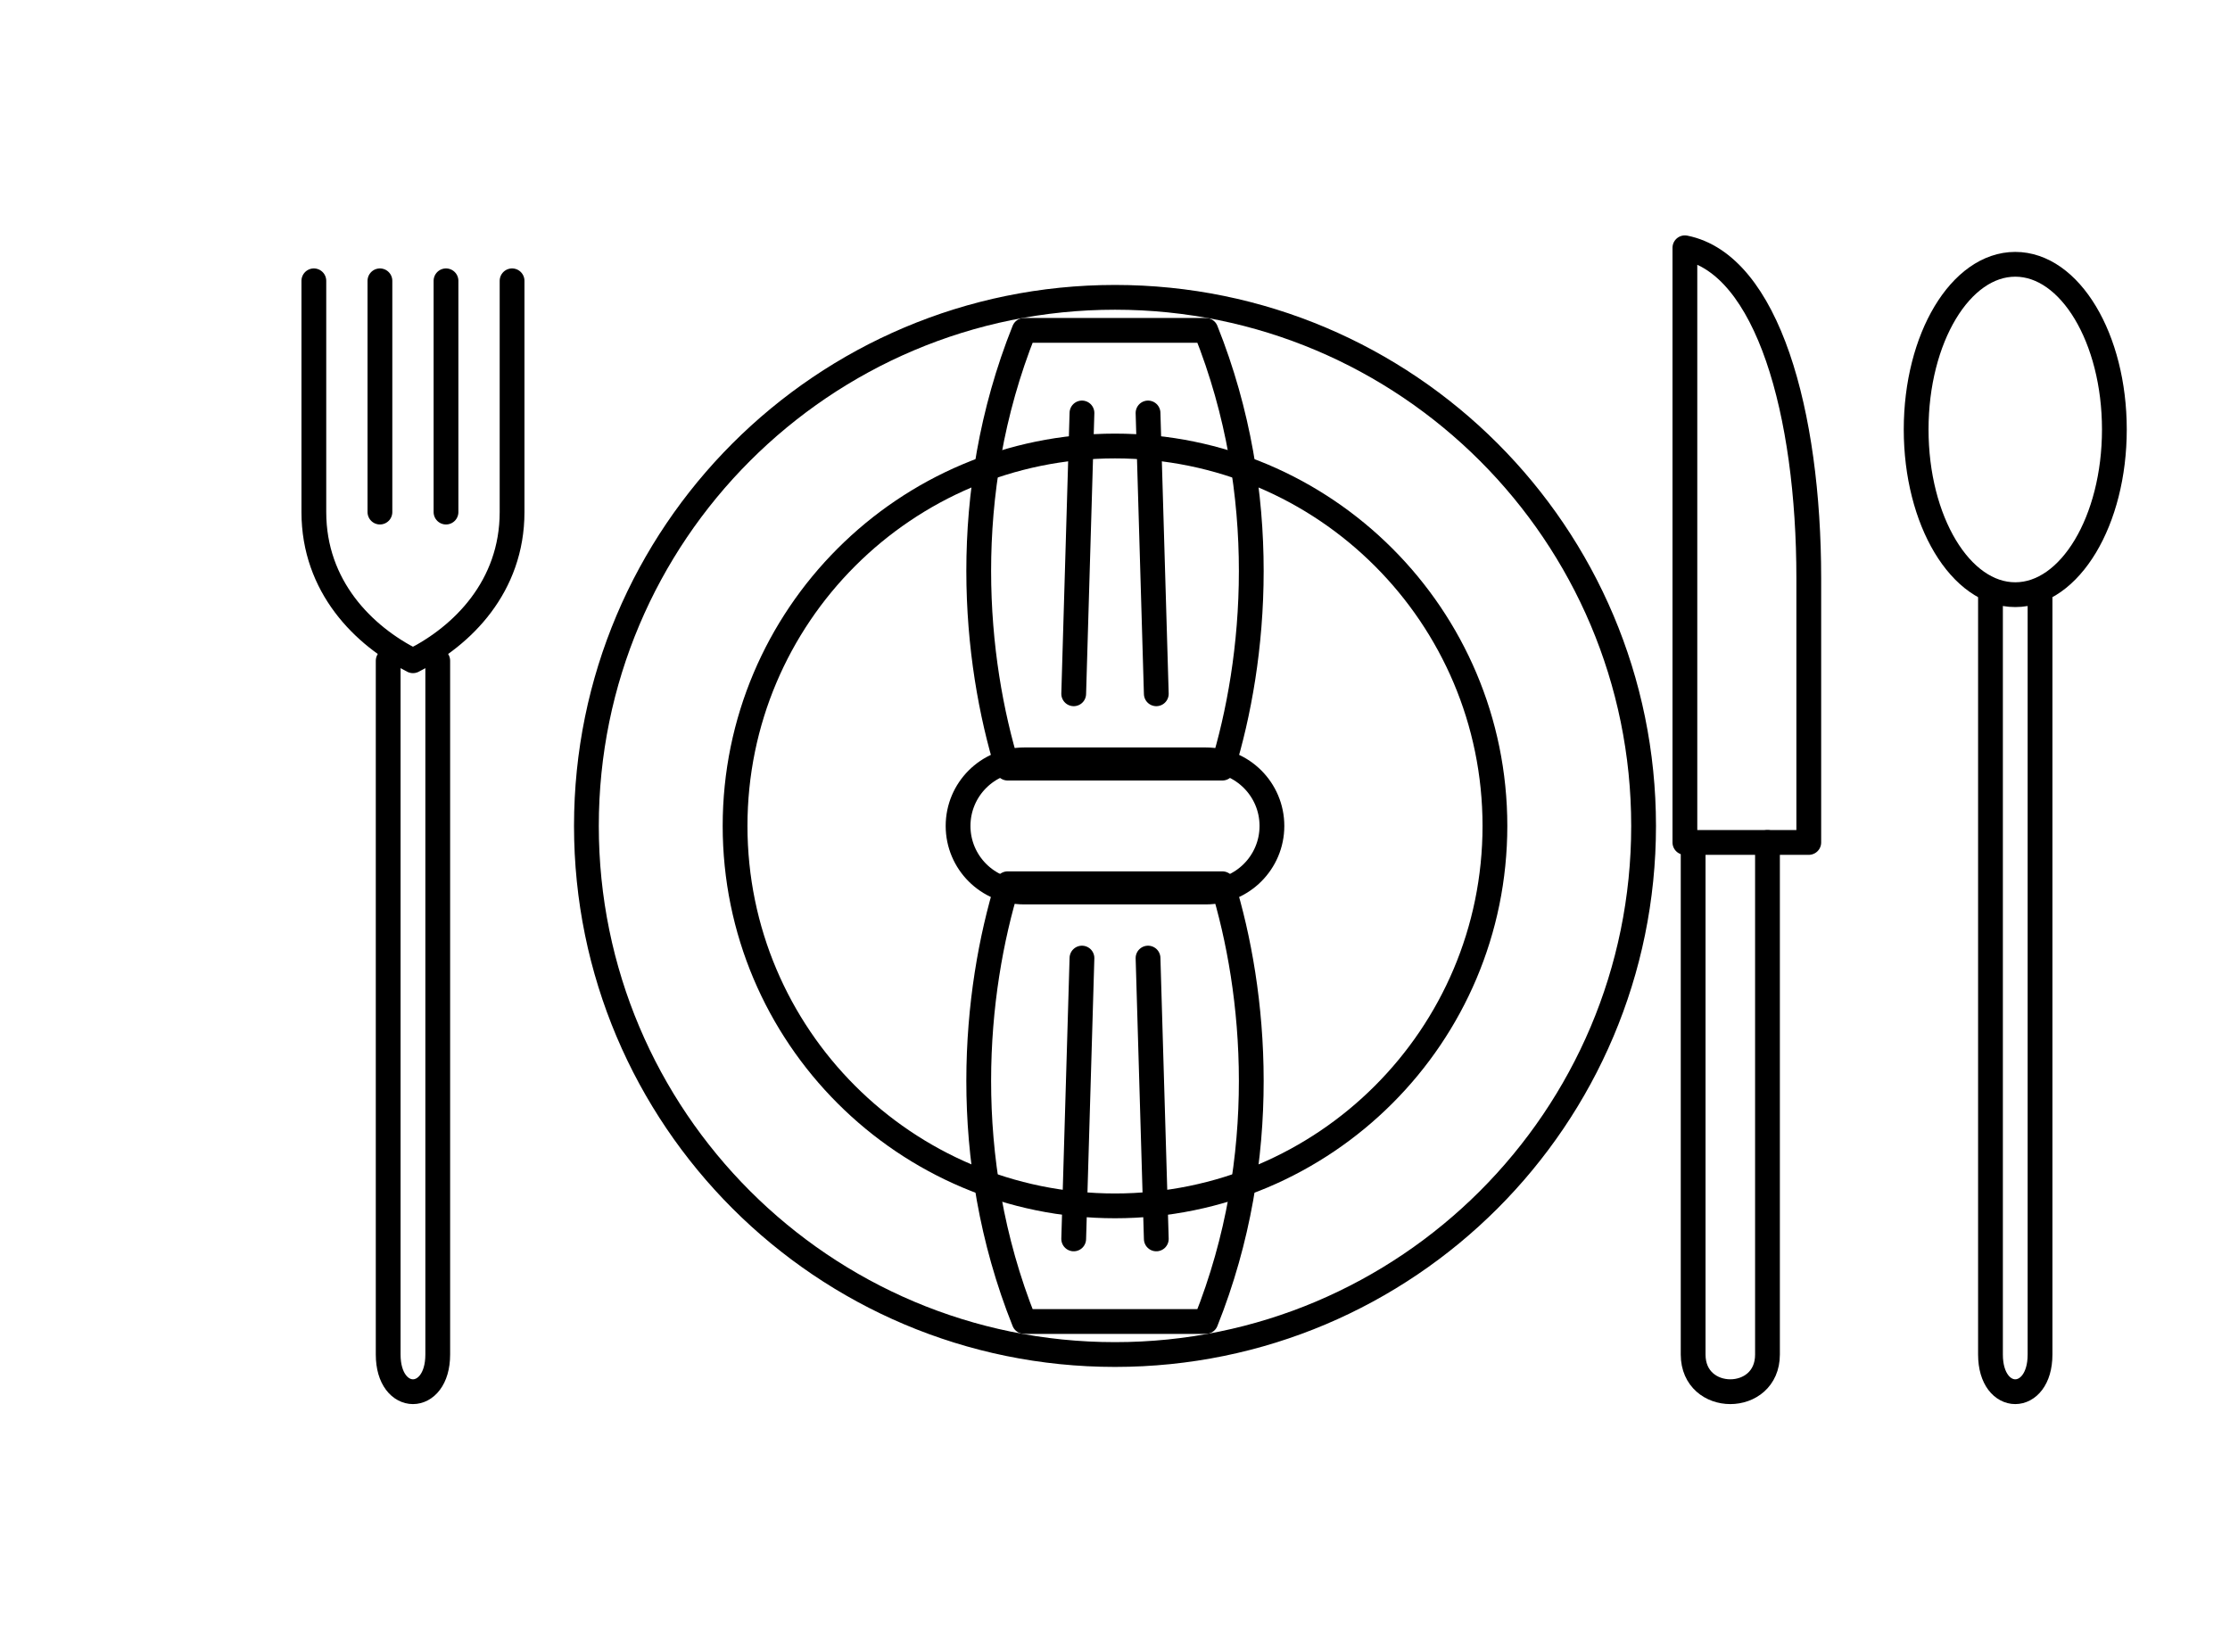
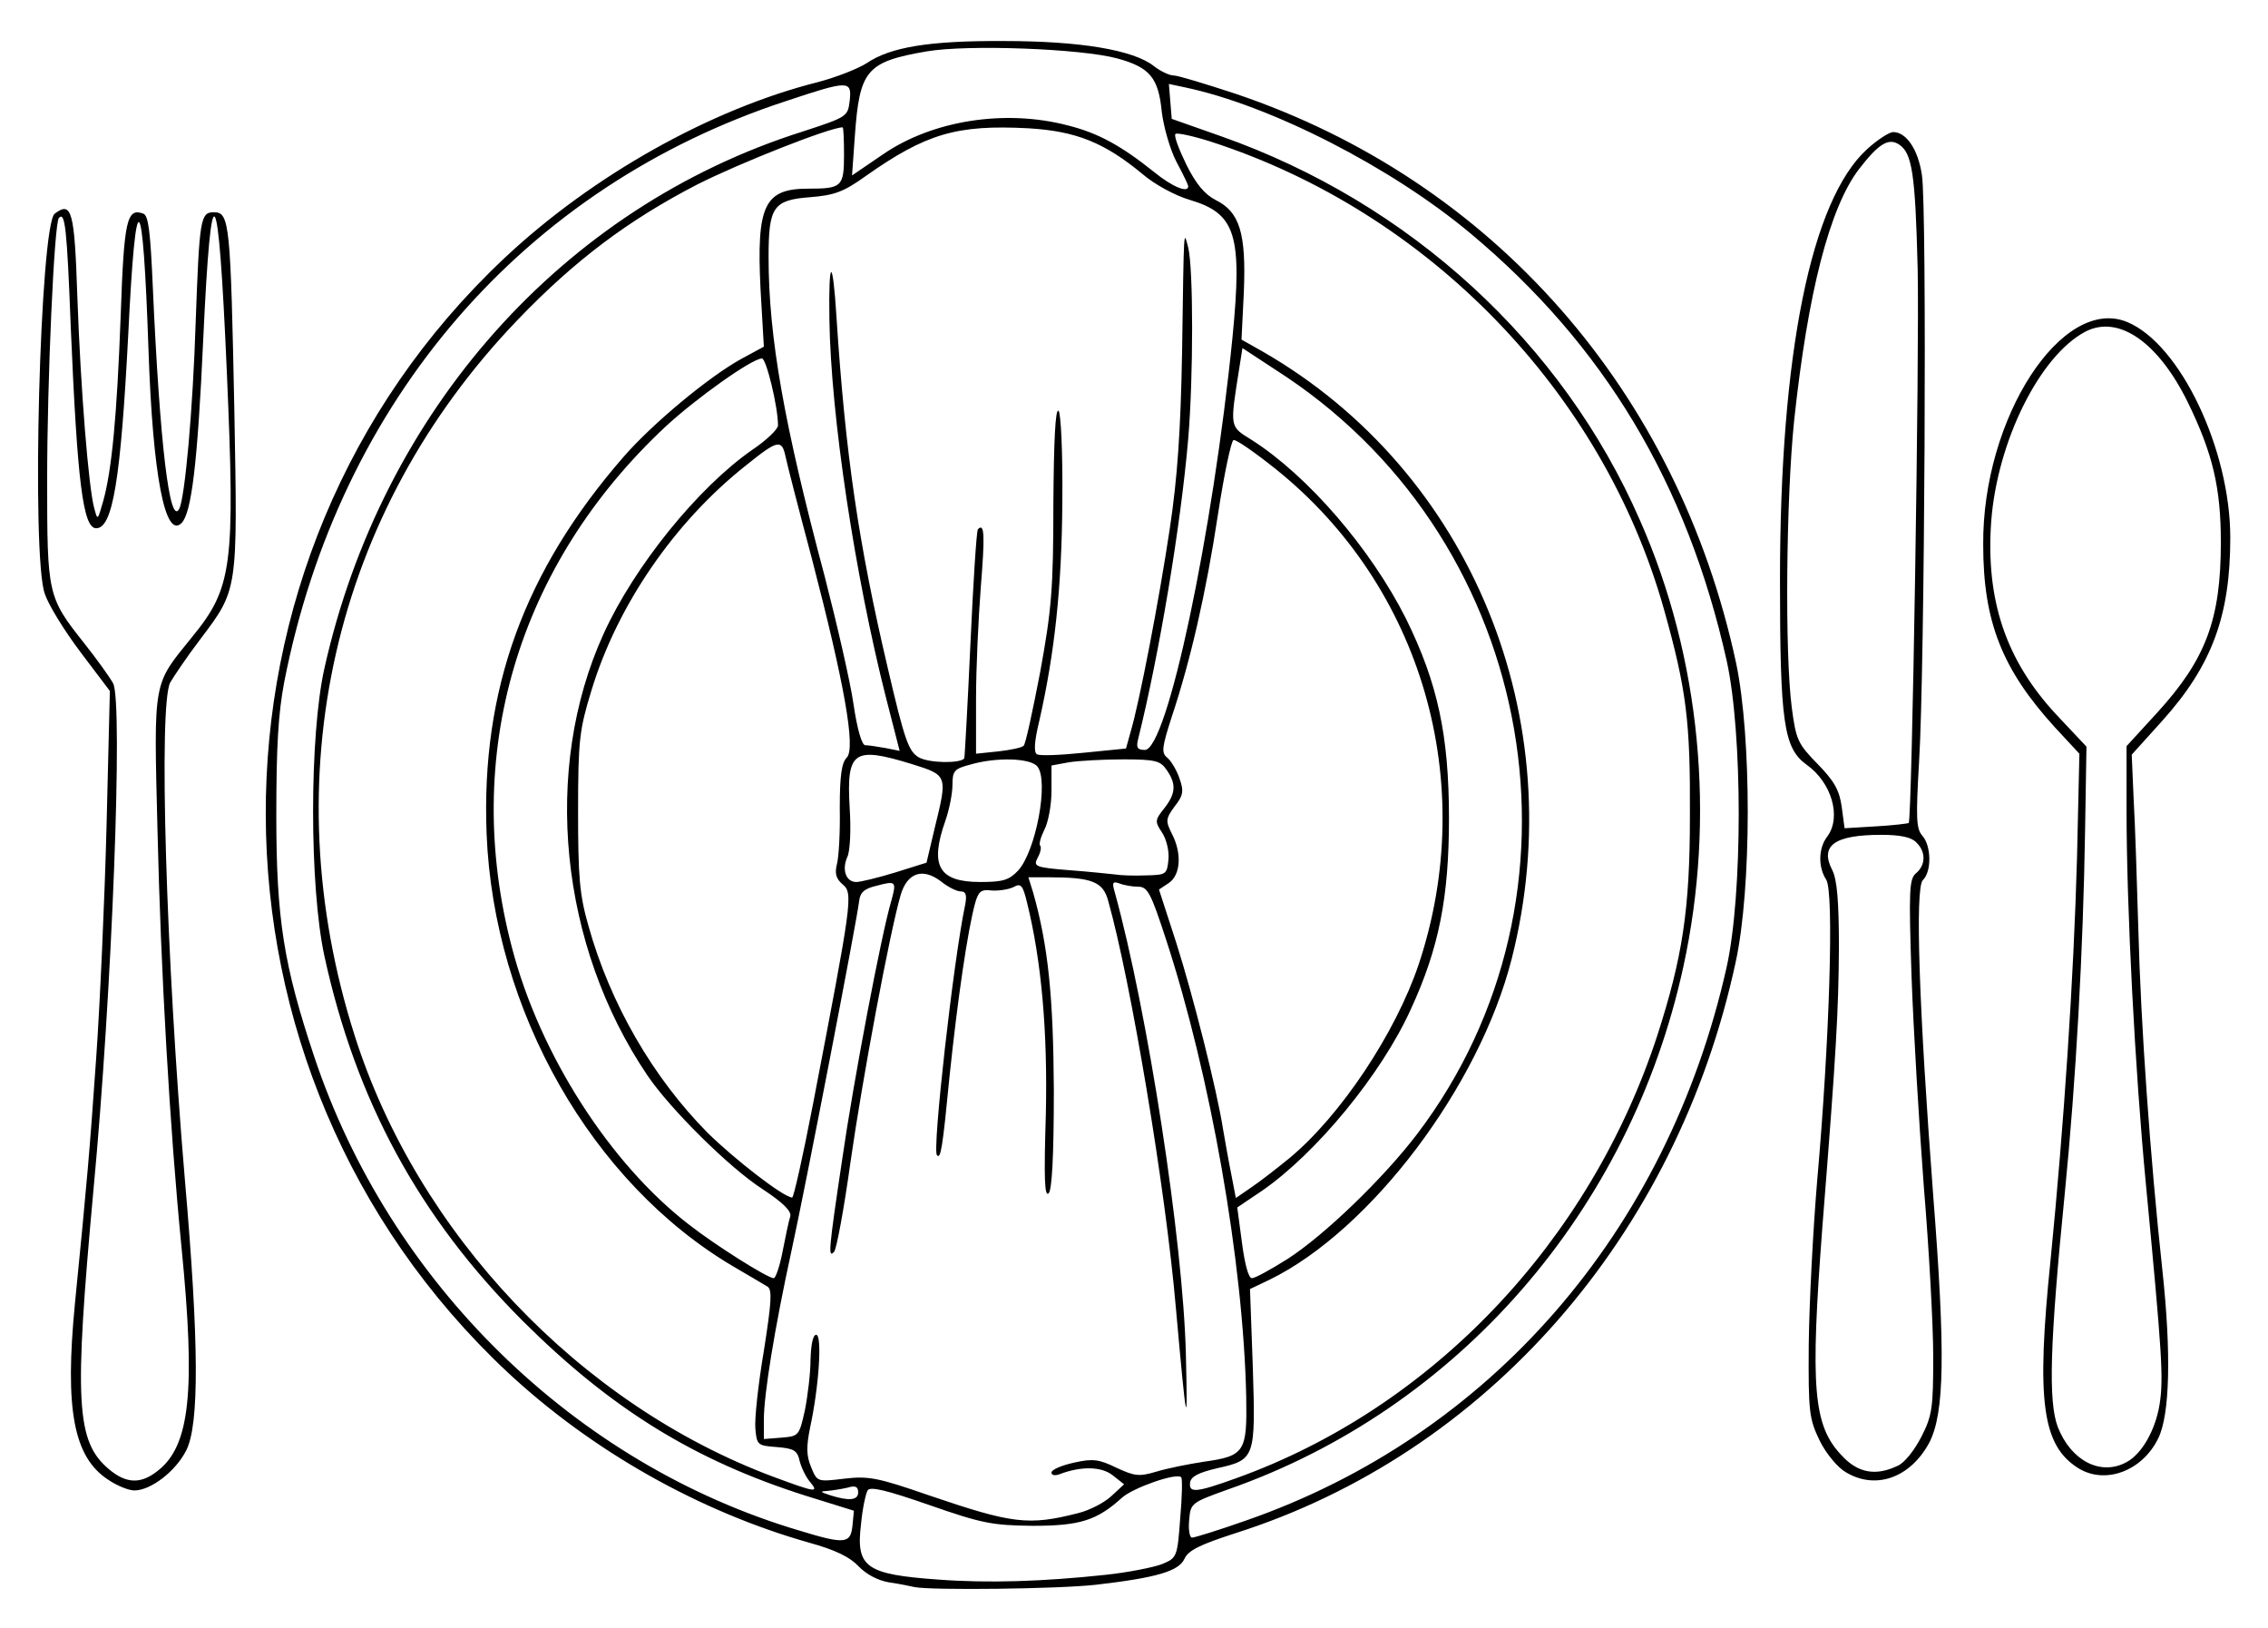
- <svg xmlns="http://www.w3.org/2000/svg" viewBox="0 0 270 200" role="img" aria-hidden="true" focusable="false">
-   <g stroke="currentColor" fill="none" stroke-width="3" stroke-linecap="round" stroke-linejoin="round">
-     <circle cx="135" cy="100" r="64" />
-     <circle cx="135" cy="100" r="46" />
-     <path d="M124 40 C116 60 118 80 122 93 L148 93 C152 80 154 60 146 40 Z" />
-     <path d="M122 107 C118 120 116 140 124 160 L146 160 C154 140 152 120 148 107 Z" />
-     <rect x="116" y="92" width="38" height="16" rx="8" />
-     <path d="M131 50 L130 84 M139 50 L140 84 M131 116 L130 150 M139 116 L140 150" />
-     <path d="M38 34 L38 62 C38 71 44 77 50 80 C56 77 62 71 62 62 L62 34" />
-     <path d="M46 34 L46 62 M54 34 L54 62" />
-     <path d="M47 80 L47 164 C47 170 53 170 53 164 L53 80" />
-     <path d="M204 30 C214 32 219 50 219 70 L219 102 L204 102 Z" />
-     <path d="M205 102 L205 164 C205 170 214 170 214 164 L214 102" />
-     <ellipse cx="244" cy="52" rx="12" ry="20" />
-     <path d="M241 72 L241 164 C241 170 247 170 247 164 L247 72" />
-   </g>
+ <svg xmlns="http://www.w3.org/2000/svg" viewBox="0 0 481 345" role="img" aria-hidden="true" focusable="false">
+   <path fill="currentColor" d="M194 336.5C193.2 336.3 190.7 335.8 188.6 335.5C186.2 335.1 183.7 333.8 182 332C180.2 330.1 177.1 328.6 171.7 327.1C148.3 320.5 125.5 307.6 107.6 290.9C39.6 227.2 39.2 118.5 106.9 54.8C125.6 37.2 150.8 23.1 173.5 17.4C177.3 16.4 181.9 14.6 183.8 13.4C188.8 10 197 8.6 213 8.7C229.1 8.7 240.4 10.6 244.7 14C246.1 15.1 248 16 248.9 16C249.8 16 255.7 17.8 262.1 19.9C316.6 38.3 355.8 82.9 368.2 140.6C371.5 156.3 371.5 188.4 368.1 204C355.6 262.1 315.2 308.2 261.9 325.1C254.5 327.5 252 328.7 251.2 330.5C250 333.1 245.4 334.5 232.4 336C224.3 336.9 197.7 337.2 194 336.5ZM234.4 333.9C239.2 333.4 244.7 332.3 246.5 331.6C249.6 330.3 249.7 330.1 250.3 321.9C250.7 317.4 250.8 313.4 250.5 313.2C249.5 312.2 240.4 315.4 238 317.5C232.6 322.4 229 323.5 219 323.5C210.4 323.4 208.3 323 197.1 319.1C187.9 315.9 184.5 315.1 184 316C183.6 316.7 182.9 319.9 182.6 323.2C181.5 332.3 183.6 333.8 199 334.9C209.7 335.7 221.3 335.3 234.4 333.9ZM180.8 323.4L181.1 320.3L170.8 317.1C147.2 309.6 129.6 298.7 110.9 280.1C88.9 258.1 75.5 233.4 68.8 202.7C65.6 187.9 65.6 156 68.8 141.7C81 87.1 119.3 44 170.2 27.9C179.7 24.8 179.8 24.7 180.2 21.4C180.7 17 180 17 166.8 21.4C111.1 39.6 72 84.9 60.3 144.5C59 151.3 58.6 158.3 58.6 173C58.6 194.9 60.2 204.7 66.6 223.9C82.6 272 121.9 310.4 169.5 324.5C179.3 327.5 180.4 327.3 180.8 323.4ZM264.2 322.4C316 304.4 353.6 261.2 366.2 205C369.6 189.6 369.6 155.5 366.2 140.1C357.8 102.5 340.2 73.2 312 49.6C295.2 35.5 269.4 22.3 251.2 18.5L247.9 17.8L248.2 21.5L248.5 25.2L259 28.9C299 43 331.4 72.7 347.8 110.3C360.7 139.5 363.9 173.4 357 205C345.7 256.8 309.1 298.8 260.4 315.8C252.6 318.6 252.5 318.7 252.2 322.3C252 324.3 252.3 326 252.8 326C253.4 326 258.5 324.4 264.2 322.4ZM228.7 320.8C231.1 320.2 234.2 318.6 235.7 317.2L238.4 314.7L236 312.8C233.6 310.9 229.3 310.8 224.6 312.6C223.7 312.9 223 312.8 223 312.2C223 311.6 225.1 310.7 227.8 310.1C231.8 309.2 233.1 309.4 236.8 311.2C240.7 313 241.6 313.1 245.3 312C247.6 311.3 252.1 310.4 255.4 309.9C264 308.7 264.5 307.8 264.3 296.2C263.7 267.6 256.7 227.9 247.3 199.2C244.1 189.4 243.4 188 241.4 188C240.2 188 238.4 187.7 237.4 187.3C236 186.8 235.8 187.1 236.4 189.1C243.4 214.4 250.9 263.1 251.5 287C251.9 303.7 251.7 303.2 249.4 277.5C247.2 251.9 239.8 207.9 235 190.9C233.9 186.9 231.5 186 222.3 186L218.1 186L219.1 189.2C222.3 200.5 223.4 211.3 223.5 231.2C223.5 245.2 223.1 252.3 222.4 253C221.5 253.9 221.4 249.5 221.8 236.3C222.2 218.8 220.9 203.8 217.8 191.3C216.9 187.6 216.5 187.2 214.9 188.1C213.8 188.6 211.8 188.9 210.3 188.8C208.1 188.5 207.5 189 206.8 191.5C205.2 197.4 203.1 211.8 201.4 228C199.9 243.5 199.5 245.9 198.7 244.9C197.7 243.7 202.2 203.6 204.7 191.8C205.1 189.7 204.8 189 203.8 189C202.9 189 201.1 188.1 199.6 186.9C195.7 183.9 192.4 185 191 189.8C188.7 197.7 182.9 228.7 180.4 246.2C179 256.3 177.4 264.9 176.9 265.4C175.6 266.8 175.7 265.3 178.6 245.9C181 229.2 186.9 198.2 189 191.1C190.2 186.8 190 186.7 185.9 187.8C183.3 188.4 182.4 189.2 182.2 191.1C181.6 195.9 170.8 251.8 167.9 265C164.3 281.5 162 295.6 162 301L162 305.1L165.8 304.8C169.4 304.5 169.5 304.4 170.7 299C171.3 296 171.9 291.1 171.9 288.2C172 285.1 172.4 283 173.1 283C174.4 283 173.7 294 171.8 302.7C171 306.7 171 308.6 172 311C173.3 314.2 173.3 314.2 179.1 313.5C184.2 312.9 186.2 313.3 196.9 317C214.8 323.1 218.1 323.5 228.7 320.8ZM182 316.4C182 315.2 181.4 314.9 179.8 315.4C178.5 315.7 176.6 316 175.5 316.1C173.8 316.2 173.9 316.3 176 317C180.1 318.3 182 318.1 182 316.4ZM22.9 313.7C15.6 308.9 13.7 298.8 15.9 276.3C18.5 250.1 19 244.3 20.4 224.3C21.2 212.9 22.2 190.7 22.6 175L23.3 146.5L17.1 138.3C13.7 133.8 10.3 128.3 9.5 125.9C6.6 117.8 8.5 47.7 11.6 45.3C15.2 42.6 15.8 44.6 16.4 62.8C17.1 82.6 18.8 103.6 20 107.8C20.7 110.4 20.7 110.4 21.9 106.2C23.7 99.7 24.8 88.4 25.6 66.8C26.3 46.6 26.9 44 30.4 45.3C31.5 45.7 31.9 49.3 32.4 60.7C33.9 94.4 36 111.6 38 107.9C39.2 105.7 40.9 87.1 41.5 68.3C42.3 46.2 42.5 45 45.4 45C48.7 45 48.9 47.5 49.7 87C50.4 125.4 50.5 124.9 42.5 135.5C39.6 139.3 36.8 143.5 36.1 144.7C33.6 149.5 35.2 202.9 39.2 250C42.2 284.5 42.3 302 39.5 307.5C37.3 311.9 32 316 28.5 316C27.3 316 24.8 315 22.9 313.7ZM171.8 314.2C171 313.3 170 311.3 169.6 309.8C169.1 307.5 168.4 307.1 164.7 306.8C160.7 306.5 160.5 306.4 160.2 302.9C160 300.9 160.8 293.5 162 286.4C163.6 276.2 163.8 273.5 162.8 272.8C162.1 272.4 158.8 270.4 155.5 268.5C125.5 250.8 104.7 214.3 103.2 176.8C102 146.2 111.2 121 132.3 96.8C138.4 89.8 150.3 79.9 157.2 76.1L162 73.5L161.3 61.4C160.4 43.5 162.1 40 171.4 40C178.5 40 179 39.6 179 32.9C179 29.7 178.9 27 178.7 27C176 27 156.8 34.6 147.9 39.1C133.2 46.7 121.9 55.2 109.8 67.8C70.6 108.6 57.8 164.8 75.2 219.5C88.5 261.5 123 297.8 164 313.1C172.9 316.4 173.8 316.6 171.8 314.2ZM262.2 313.4C303.7 298.5 337.2 263.3 351.5 219.5C356.8 203 358.4 193 358.4 173C358.5 153 357.7 146.3 352.9 129.2C339.9 83 302.9 44.9 256.7 30C252.9 28.8 249.6 28.1 249.3 28.4C248.9 28.7 250 31.6 251.6 34.9C253.7 39.1 255.5 41.2 257.8 42.4C262.9 44.9 264.3 49.4 263.8 61.8L263.3 72L267.9 74.6C312 100 333.5 152.5 320.6 203.3C313.7 230.4 290.7 260.8 269.3 271.3L265.1 273.3L265.7 289.9C266.3 309.2 266.2 309.5 258.1 311.3C254.3 312.2 252.6 313 252.4 314.3C252.1 316.6 253.6 316.5 262.2 313.4ZM33.5 311.8C40.3 306.5 41.5 294.9 38.5 264.5C36 239.2 34.1 205.9 33.4 176C32.6 143.7 32.4 145.4 40.7 135.1C49.3 124.6 49.9 120.1 48.1 78.7C46.3 37.2 44.8 35.2 43.1 72C41.9 98.4 40.6 108.8 38.5 110.9C35 114.4 32.4 100.6 31.5 74.4C30.3 39.2 28.8 38 27.2 70.9C25.6 101.8 23.9 112 20.4 112C17.6 112 16.4 102.2 15 69.2C14.2 48.4 13.8 44.8 12.5 46.2C11.5 47.1 10 80.7 10 101.8C10 126 10.1 126.6 17.8 136.3C20.5 139.7 23.3 143.6 24 144.9C26.1 149 23.8 210.3 19.8 252.5C15.7 297.3 16.1 305.6 23.1 311.5C26.8 314.6 29.9 314.7 33.5 311.8ZM391.4 312.1C389.7 311.1 387.2 308.1 385.9 305.4C383.7 300.8 383.5 299.5 383.6 285C383.7 276.5 384.5 260.8 385.4 250.2C388 220.8 389 189 387.3 186.5C385.6 183.9 385.6 179.9 387.5 177.4C390.6 173.3 388.5 165.9 383.1 162.1C378.3 158.6 377.5 153.2 377.5 123C377.5 74.9 384.1 42.4 396 31.6C398.2 29.6 400.7 28 401.5 28C404.3 28 406.8 31.7 407.6 37.1C408.7 43.8 408.2 142.3 407 161.5C406.3 173.6 406.4 175.7 407.7 177.2C409.6 179.3 409.7 184.8 407.8 186.6C406.1 188.3 407 214 410 253.5C412.6 286.8 412.4 299.5 409.2 305.8C405.2 313.3 397.8 316 391.4 312.1ZM440.8 311.3C433.1 306.5 431.8 297.1 434.9 267C437.7 238.7 439.8 207.5 440.5 181.7L441 159.8L435.8 154.2C424.6 141.9 420.6 131.8 420.6 115.5C420.4 88.6 437.4 62.5 451.2 68.3C462.4 73 473 95.3 473 114C473 130.6 469.1 141.1 458.6 152.8L452.1 160L452.5 169.3C452.8 174.3 453.2 186.8 453.5 197C454 216.8 456 245.4 458.6 269.3C460.5 286.9 460.2 300 457.7 305C454.3 311.9 446.5 314.8 440.8 311.3ZM402.4 310.8C403.9 310.2 406 307.5 407.5 304.6C409.8 300.1 410 298.4 410 287.6C410 280.9 409.1 264.7 408 251.5C407 238.3 405.8 218.2 405.4 207C404.8 188.6 404.9 186.3 406.4 185.1C408.4 183.4 408.5 180.6 406.4 178.6C405.4 177.5 403 177 399 177C389 177 385.9 179.3 388.6 184.5C389.6 186.5 390 191 390 200.9C389.9 214.4 389.5 222.3 386.5 260C383.9 294.3 384.5 302.2 390.6 308.6C394 312.3 397.8 313 402.4 310.8ZM451 310C454.2 308.3 457.1 303.3 458 297.8C458.9 292.2 458.5 286.8 455.1 251C452.8 227 451 192.5 451 171.8L451 158.2L457.5 151.1C467.8 139.8 471 131.4 471 115C471 103.4 469.3 96.2 464 85.3C457.7 72.5 449.3 66.7 442.3 70.3C432.6 75.4 423.6 93.5 422.3 110.5C421.1 127.2 425.4 140 436.1 151.5L442.5 158.3L442.2 176.4C441.8 201.4 440.3 228.8 437.9 253C434.7 285.1 434.4 297.1 436.4 302.5C439.2 309.7 445.5 313 451 310ZM166 265.2C166.6 262.1 167.3 258.8 167.6 257.9C167.9 256.8 166.1 255 161.7 252.1C154.7 247.6 142.1 235.1 137.3 228C118.7 200.5 114.9 163.2 128 134.4C134.5 120.1 148 103.4 159.5 95.4C162.5 93.4 165 91 165 90.2C165 86.2 162.5 76 161.6 76C159.5 76 147.7 84.4 141.2 90.4C109.7 119.8 97.8 160.1 108.6 201C114.5 223.6 129.4 246.8 146.2 259.7C151.7 264 162.8 271 164.1 271C164.5 271 165.4 268.4 166 265.2ZM273.1 266.9C281 261.8 293.4 249.8 300.5 240.5C339 189.9 326.2 115.7 272.8 79.9L263.5 73.8L262.9 77.6C260.8 90.9 260.7 90.3 265.5 93.3C277.4 100.9 290.7 116.3 298.2 131.2C304.9 144.8 307.3 155.9 307.3 173.5C307.3 190.2 305.2 201 299.2 214C293 227.7 279.2 244.5 267.6 252.5L262.4 256L263.4 263.5C264 268.1 264.8 271 265.5 271C266.2 271 269.6 269.1 273.1 266.9ZM172.4 234.2C180.7 191 181 189.4 178.7 187.5C177.3 186.3 177 185.2 177.5 183.2C177.9 181.7 178.2 176.4 178.1 171.3C178.1 164.4 178.5 161.7 179.6 160.6C181.5 158.6 179.1 145 172.2 118.5C169.4 108 166.9 98.3 166.6 96.8C165.8 93.1 165 93.2 158.3 98.6C143.1 110.6 130.9 128.3 125.4 146.5C122.9 154.7 122.6 156.9 122.6 172C122.6 185.9 122.9 189.7 124.8 196.3C129.4 212.8 138.5 228.5 150.1 240.2C155.8 245.8 166.1 253.8 168 253.9C168.3 254 170.3 245.1 172.4 234.2ZM273.4 245.6C284.3 236.6 296 219 300.9 204.4C313.7 165.9 301.6 124.3 270.5 99.4C266.1 95.9 262.1 93.1 261.6 93.3C261.1 93.5 259.6 100.6 258.3 109.1C255.8 125.6 252.5 140 248.5 152C246.4 158.5 246.3 159.6 247.5 160.6C248.3 161.2 249.5 163.2 250.1 164.9C251.1 167.7 251 168.6 249.1 171C247.2 173.6 247.2 174.1 248.5 176.7C250.7 180.9 250.4 185.5 247.9 187.2L245.8 188.6L249.5 200C253 211 258.1 231.1 259.4 239.5C259.8 241.7 260.5 245.9 261.1 248.8L262.1 254L265.3 251.8C267.1 250.6 270.7 247.8 273.4 245.6ZM189.8 185L196.5 182.9L198.2 175.7C201 164.3 201 164.4 193.4 162C181 158.2 179.5 159.2 180.2 171.3C180.5 175.8 180.3 180.5 179.7 181.7C178.5 184.4 179.4 187 181.6 187C182.5 187 186.2 186.1 189.8 185ZM215.9 184.6C219.7 180.5 222.5 165.5 220 162.5C218.5 160.7 211.3 160.5 205.8 162.1C202.4 163 202 163.4 202 166.4C202 168.3 201.3 171.7 200.5 174C197.1 183.6 199.1 187 207.9 187C212.7 187 214 186.6 215.9 184.6ZM247.8 182.3C248 180.5 247.4 178 246.5 176.6C244.9 174.2 244.9 173.9 246.9 171.4C249.4 168.2 249.5 166.2 247.4 163.2C246.1 161.3 245 161 238.2 161C234 161 228.8 161.3 226.8 161.6L223 162.3L223 167.7C223 170.7 222.3 174.4 221.5 175.9C220.7 177.5 220.3 179 220.6 179.3C220.9 179.6 220.7 180.7 220.1 181.8C219.1 183.7 219.4 183.9 226.8 184.5C231 184.8 235.4 185.3 236.5 185.4C237.6 185.6 240.5 185.7 243 185.6C247.3 185.5 247.5 185.4 247.8 182.3ZM404.8 174.5C405.5 173.8 407.1 74.4 406.7 57C406.2 36.6 405.5 32.4 402.7 30.6C400.5 29.2 398.4 30.5 394.3 35.8C388 44 383.4 62.1 380.5 89.2C378.8 105.7 378.5 138.5 380 150C380.9 156.9 381.3 157.7 385.5 162C389 165.6 390.1 167.5 390.6 171.1L391.2 175.6L397.9 175.2C401.5 175 404.6 174.6 404.8 174.5ZM204.5 160.8C204.6 160.6 205.2 149.8 205.8 136.7C206.4 123.5 207.1 112.5 207.4 112.2C208.8 110.8 208.9 113.4 208 124.6C207.5 131.1 207 141.7 207 148.1L207 159.8L211.8 159.3C214.4 159 216.8 158.5 217.1 158.1C217.5 157.8 219 150.8 220.6 142.5C223 129.3 223.4 125 223.4 106.8C223.5 93.7 223.8 86.5 224.5 87.1C225 87.6 225.4 95.9 225.3 106.3C225.2 124.3 223.7 138.4 220.4 152.9C219.4 157 219.2 159.5 219.9 159.9C220.4 160.3 224.9 160.1 229.8 159.6L238.8 158.7L239.8 155.1C241.6 149.1 245.8 127.4 248.1 112C249.7 101.4 250.4 91.4 250.7 74.5C251.1 47.5 251 48.7 252 52.5C253.1 57 253.1 79.9 252 93C250.4 111.7 245.8 138.9 241.4 156.6C240.9 158.5 241.2 159 242.8 159C247.5 159 257.2 113.4 261.4 71.4C263.5 49.8 262.1 45.3 252.4 42.4C249.3 41.5 245 39.2 242.3 36.9C234.2 30.2 228.2 27.8 218.1 27.2C202.9 26.4 196.4 28.3 183.5 37.4C178.9 40.7 176.9 41.4 171.9 41.8C164 42.4 163 43.8 163 54.5C163 71.5 166.3 90 174.9 122.2C177.5 132.3 180.3 144.4 181 149.2C181.8 154.7 182.8 158 183.5 158C184.2 158 186.1 158.3 187.8 158.6L190.8 159.2L187.9 147.9C181.3 121.9 176.2 88.2 175.9 67.7C175.7 54.6 176.6 54.3 177.4 67.2C179.3 96.5 182.1 115.3 188.2 141.3C191.9 157.2 192.7 159.3 194.9 160.6C197.1 161.8 203.6 161.9 204.5 160.8ZM252 39.5C252 39.2 250.9 36.9 249.5 34.3C248.1 31.6 246.8 26.9 246.4 23.8C245.7 16.5 243.9 14.3 237 12.4C229.3 10.3 205.2 9.4 196.5 10.9C183.7 13.1 182.3 14.9 181.3 28.8L180.7 37.2L187.3 32.7C197.8 25.5 213.2 23.1 226.5 26.6C232.9 28.2 237.8 30.9 244.8 36.5C248.6 39.6 252 41 252 39.5Z" />
</svg>
